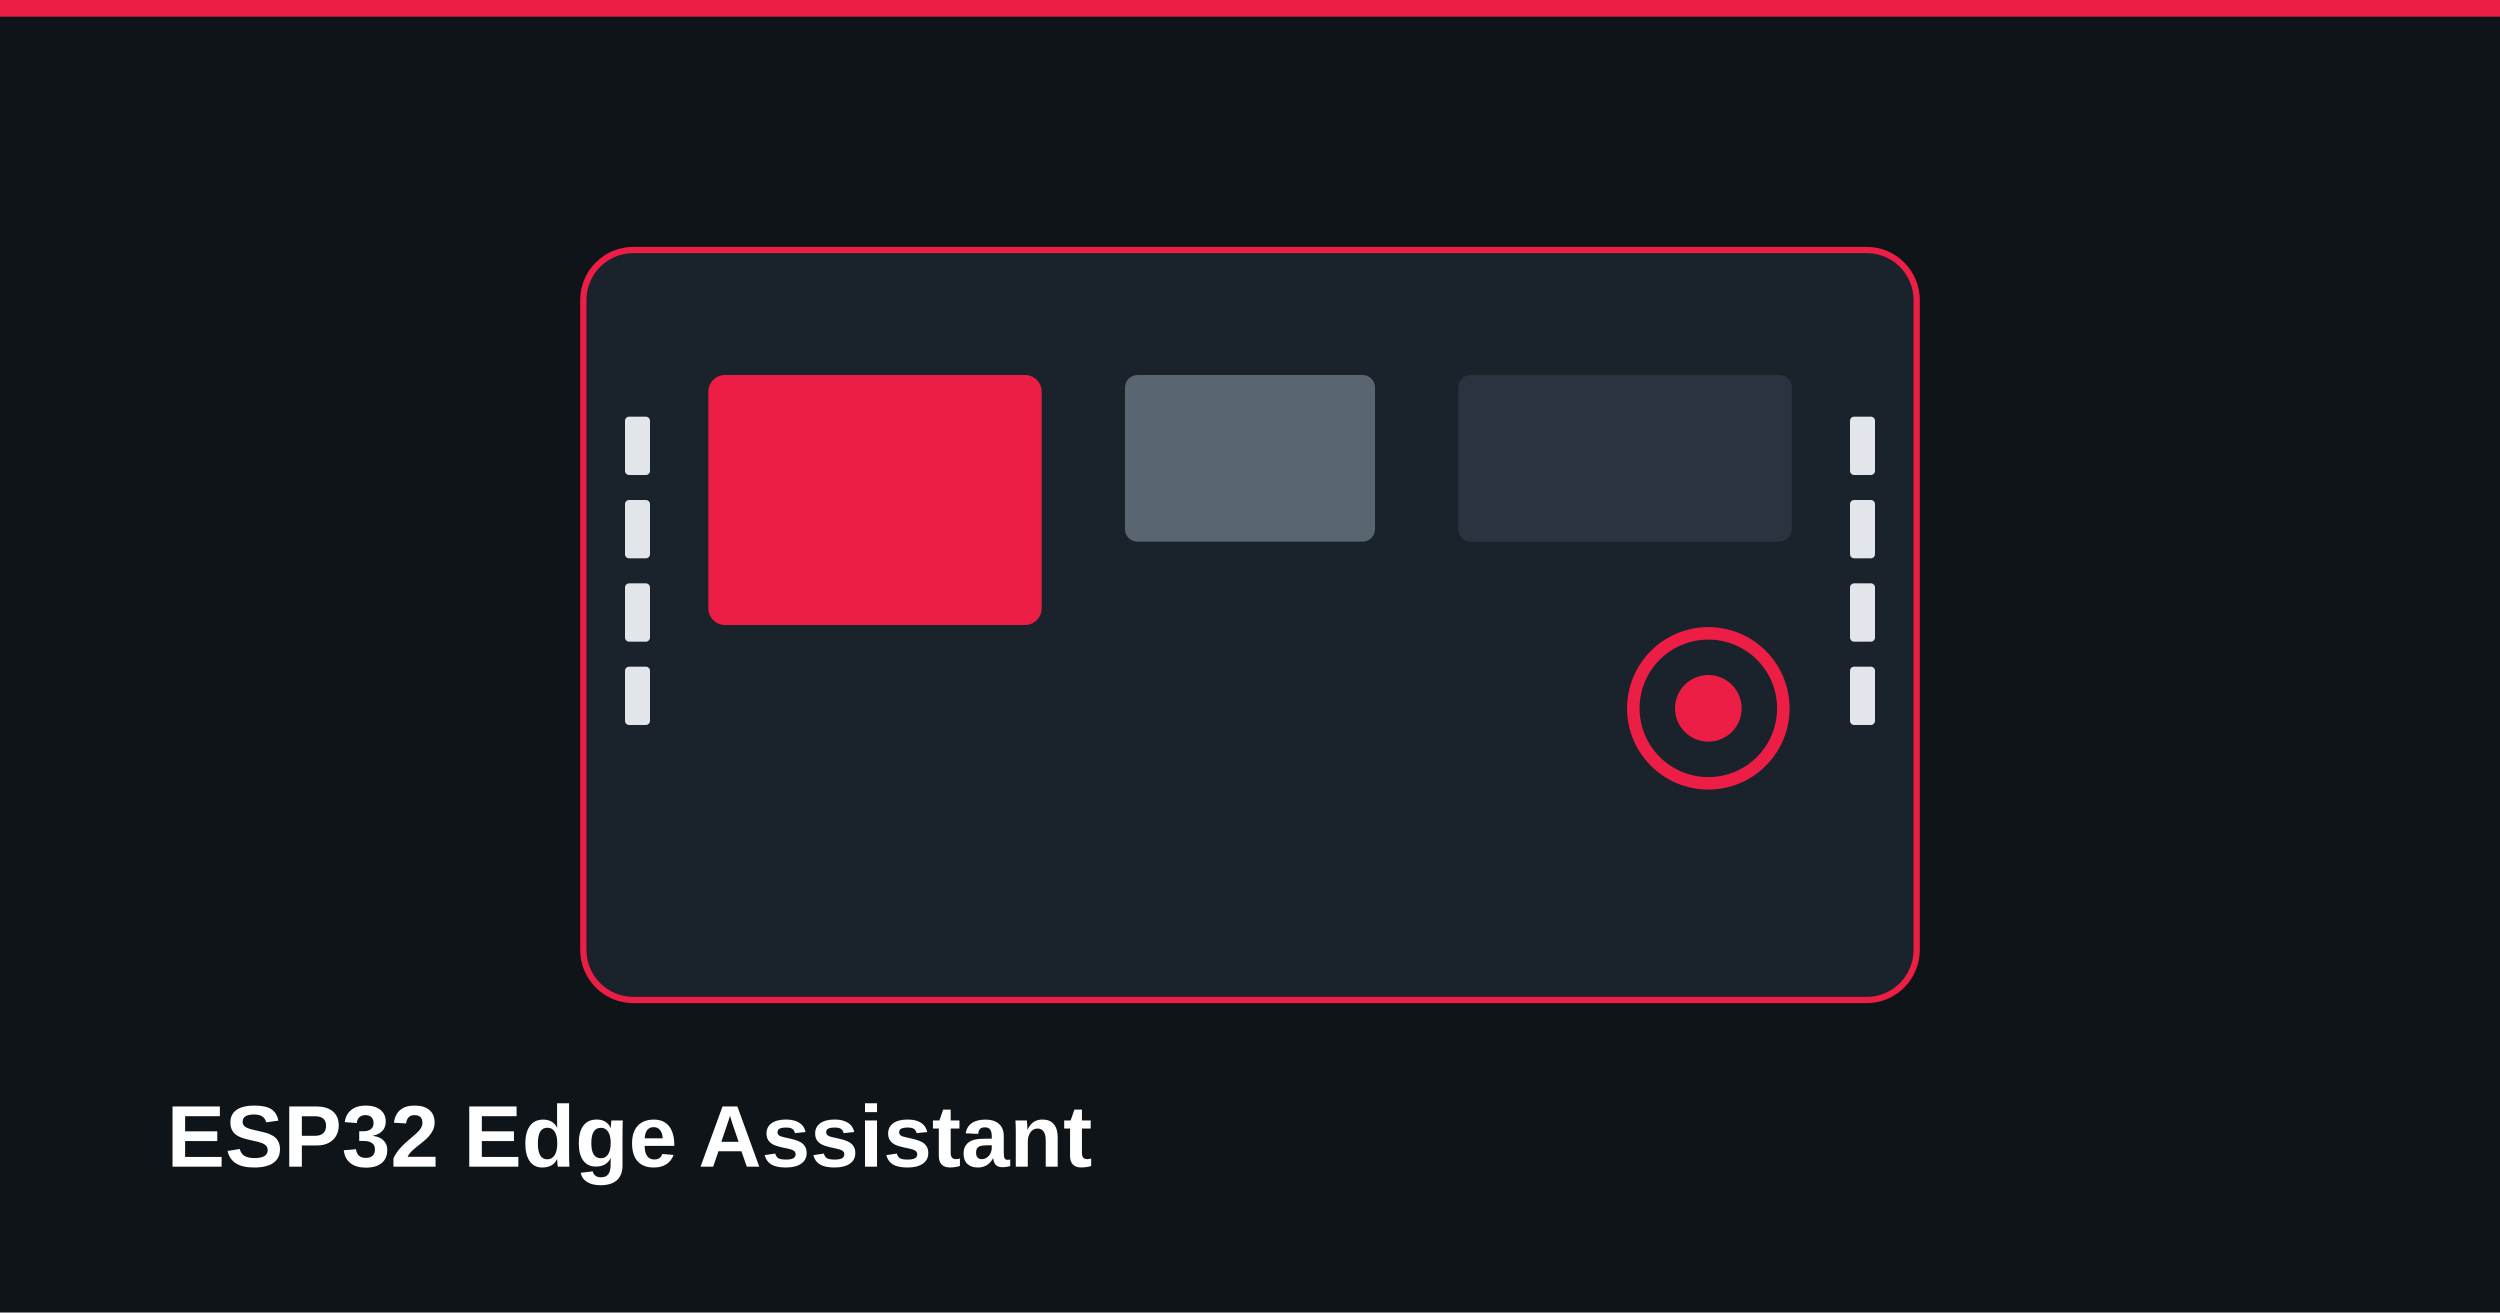
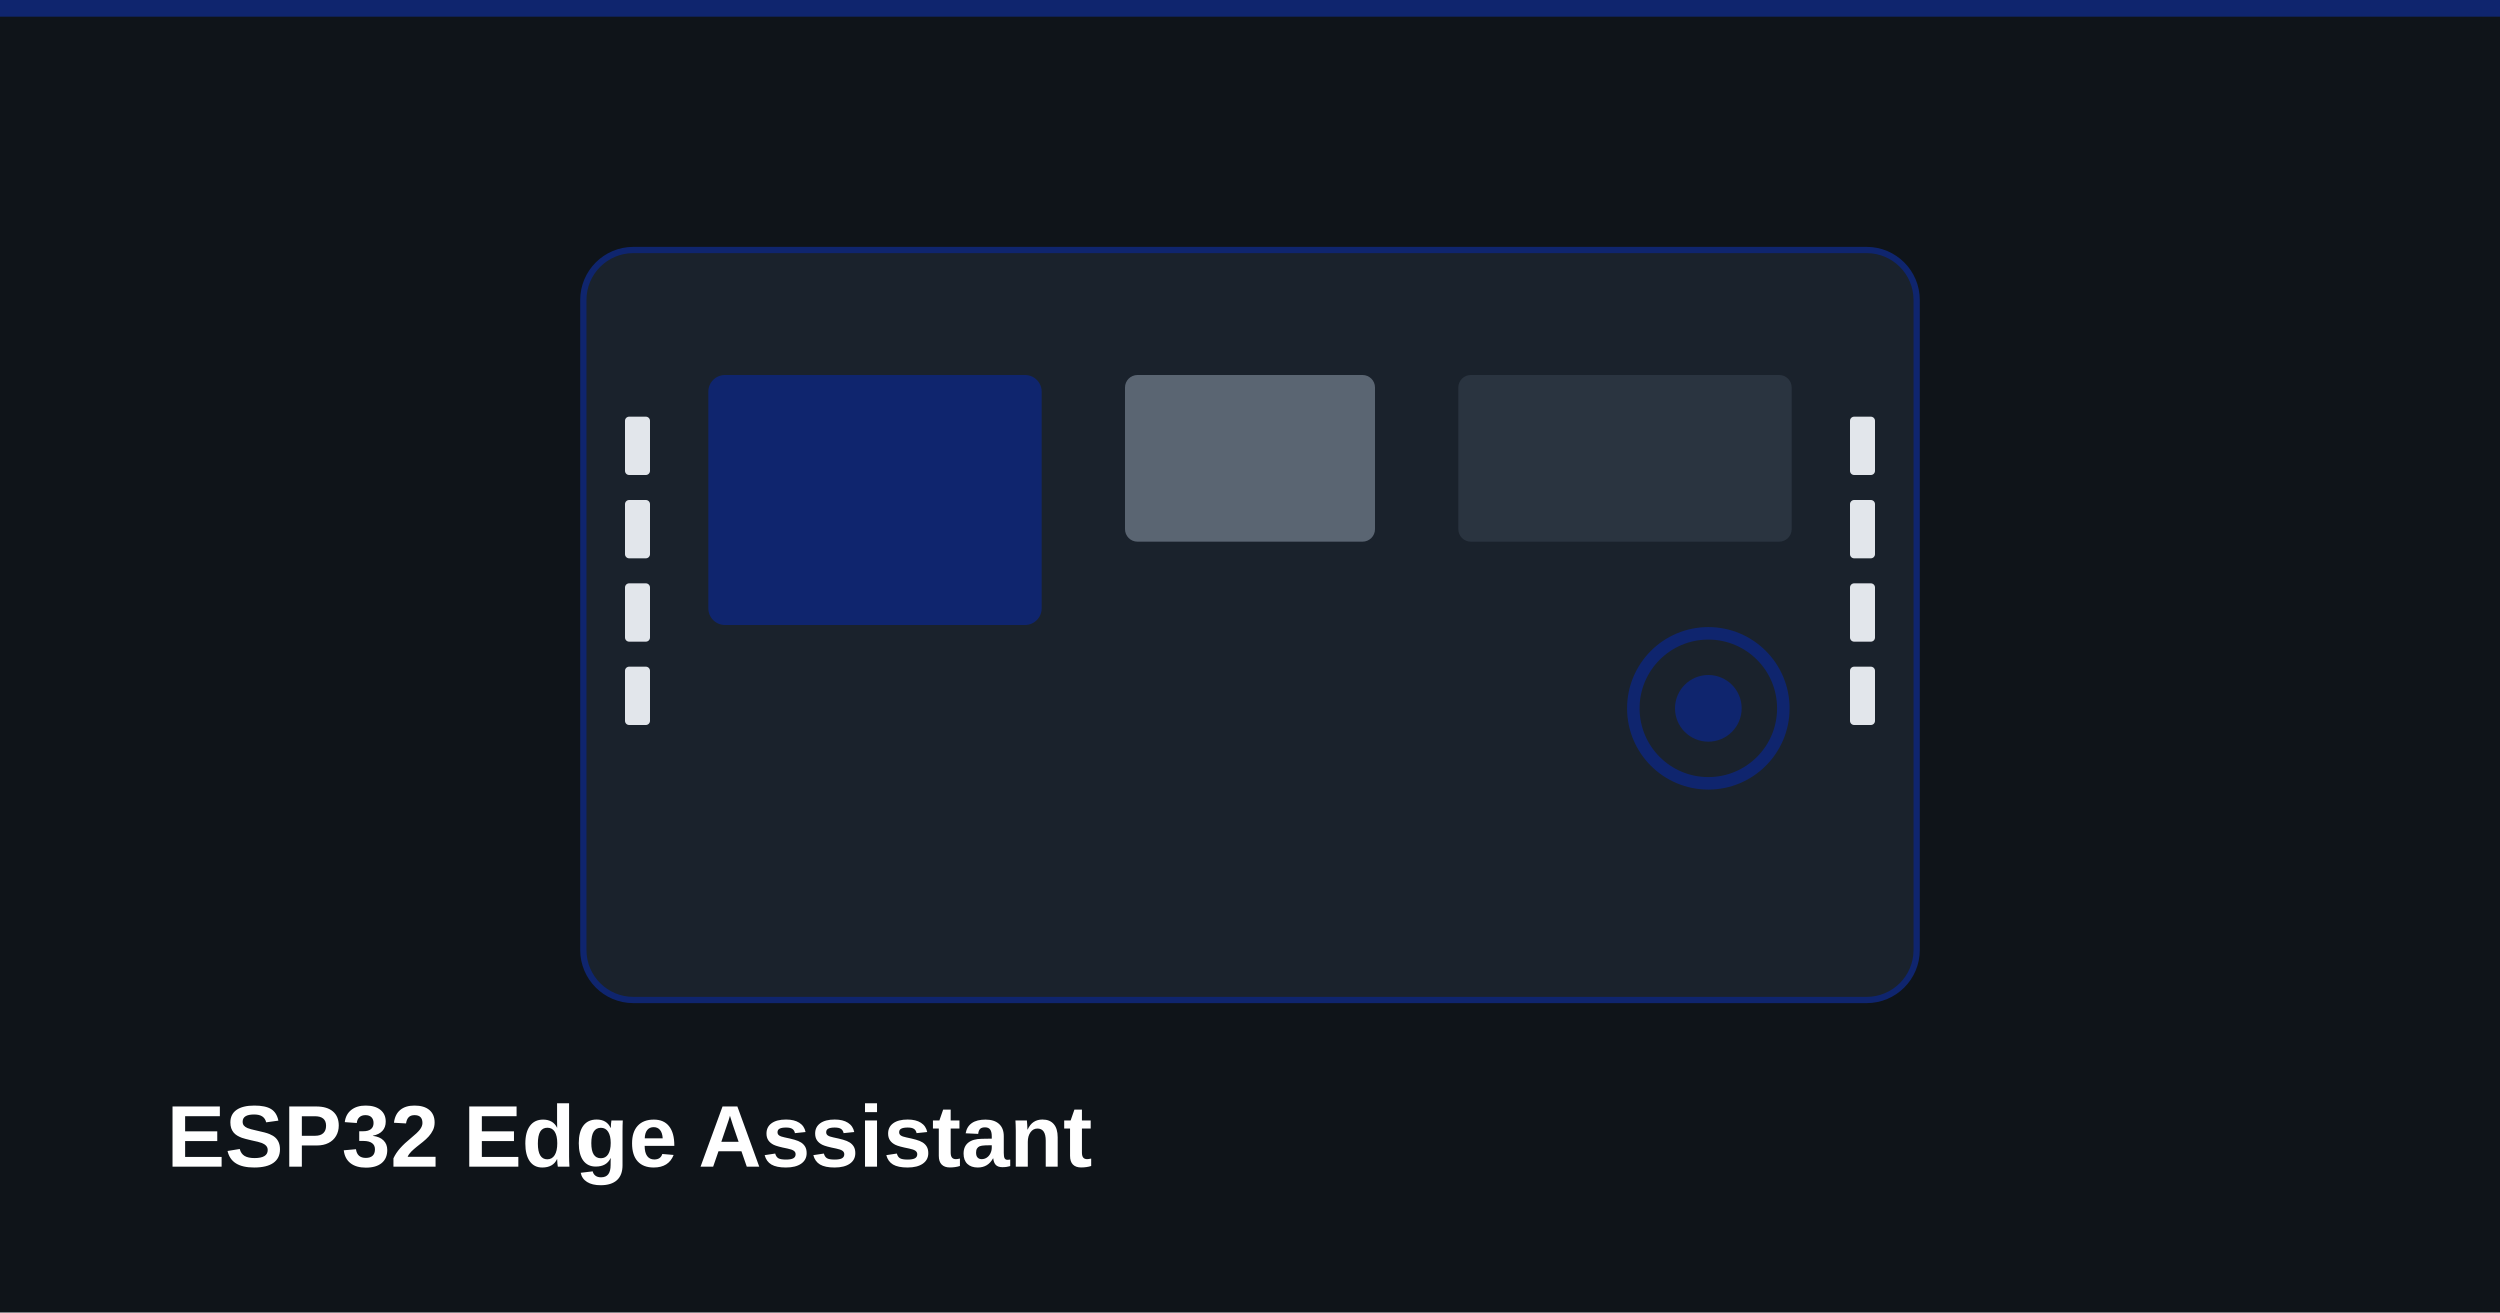
<svg xmlns="http://www.w3.org/2000/svg" width="1200" height="630" viewBox="0 0 1200 630" role="img" aria-label="ESP32 Edge Assistant">
  <rect width="1200" height="630" fill="#0F1419" />
-   <rect x="0" y="0" width="1200" height="8" fill="#ED1E45" />
+   <rect x="0" y="0" width="1200" height="8" fill="#0F256E" />
  <rect x="280" y="120" width="640" height="360" rx="24" fill="#1A222C" />
-   <rect x="280" y="120" width="640" height="360" rx="24" fill="none" stroke="#ED1E45" stroke-width="3" />
-   <rect x="340" y="180" width="160" height="120" rx="8" fill="#ED1E45" />
+   <rect x="280" y="120" width="640" height="360" rx="24" fill="none" stroke="#0F256E" stroke-width="3" />
+   <rect x="340" y="180" width="160" height="120" rx="8" fill="#0F256E" />
  <rect x="540" y="180" width="120" height="80" rx="6" fill="#5A6572" />
  <rect x="700" y="180" width="160" height="80" rx="6" fill="#2A3440" />
  <g fill="#E2E6EB">
    <rect x="300" y="200" width="12" height="28" rx="2" />
    <rect x="300" y="240" width="12" height="28" rx="2" />
    <rect x="300" y="280" width="12" height="28" rx="2" />
    <rect x="300" y="320" width="12" height="28" rx="2" />
    <rect x="888" y="200" width="12" height="28" rx="2" />
    <rect x="888" y="240" width="12" height="28" rx="2" />
    <rect x="888" y="280" width="12" height="28" rx="2" />
    <rect x="888" y="320" width="12" height="28" rx="2" />
  </g>
-   <circle cx="820" cy="340" r="36" fill="none" stroke="#ED1E45" stroke-width="6" />
-   <circle cx="820" cy="340" r="16" fill="#ED1E45" />
+   <circle cx="820" cy="340" r="36" fill="none" stroke="#0F256E" stroke-width="6" />
+   <circle cx="820" cy="340" r="16" fill="#0F256E" />
  <text x="80" y="560" fill="#FFFFFF" font-family="Arial, Helvetica, sans-serif" font-size="42" font-weight="700">ESP32 Edge Assistant</text>
</svg>
